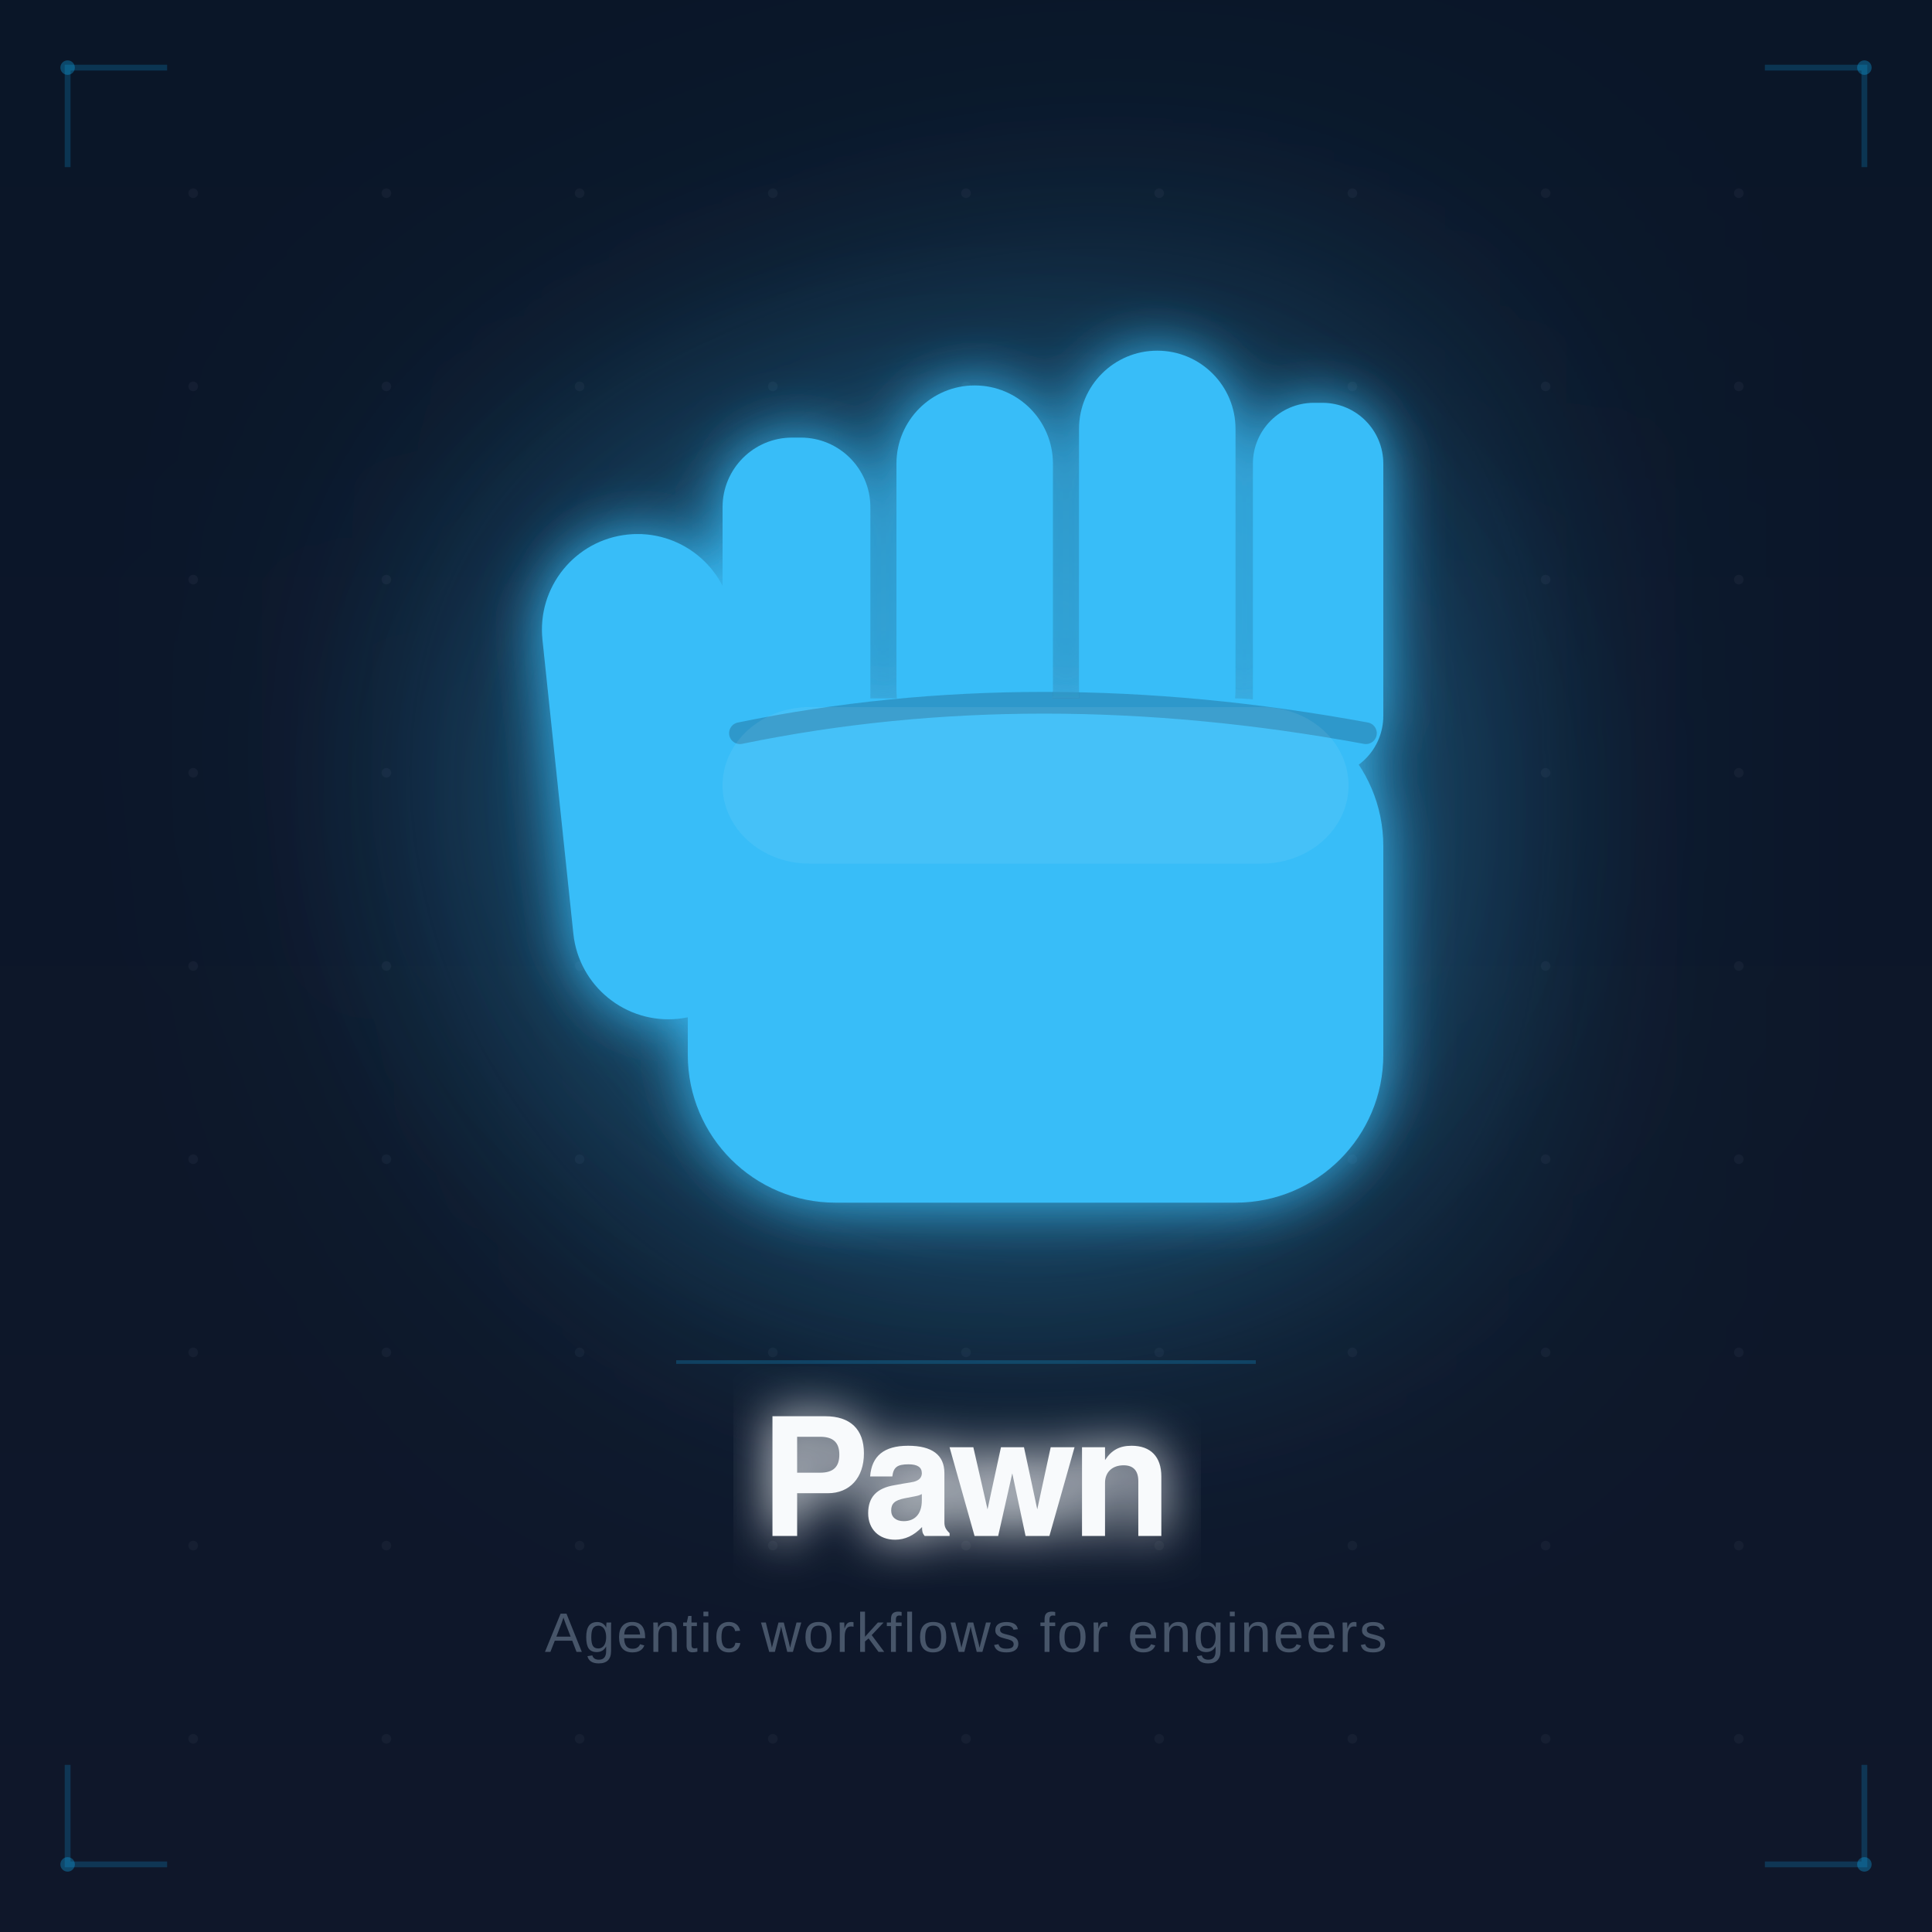
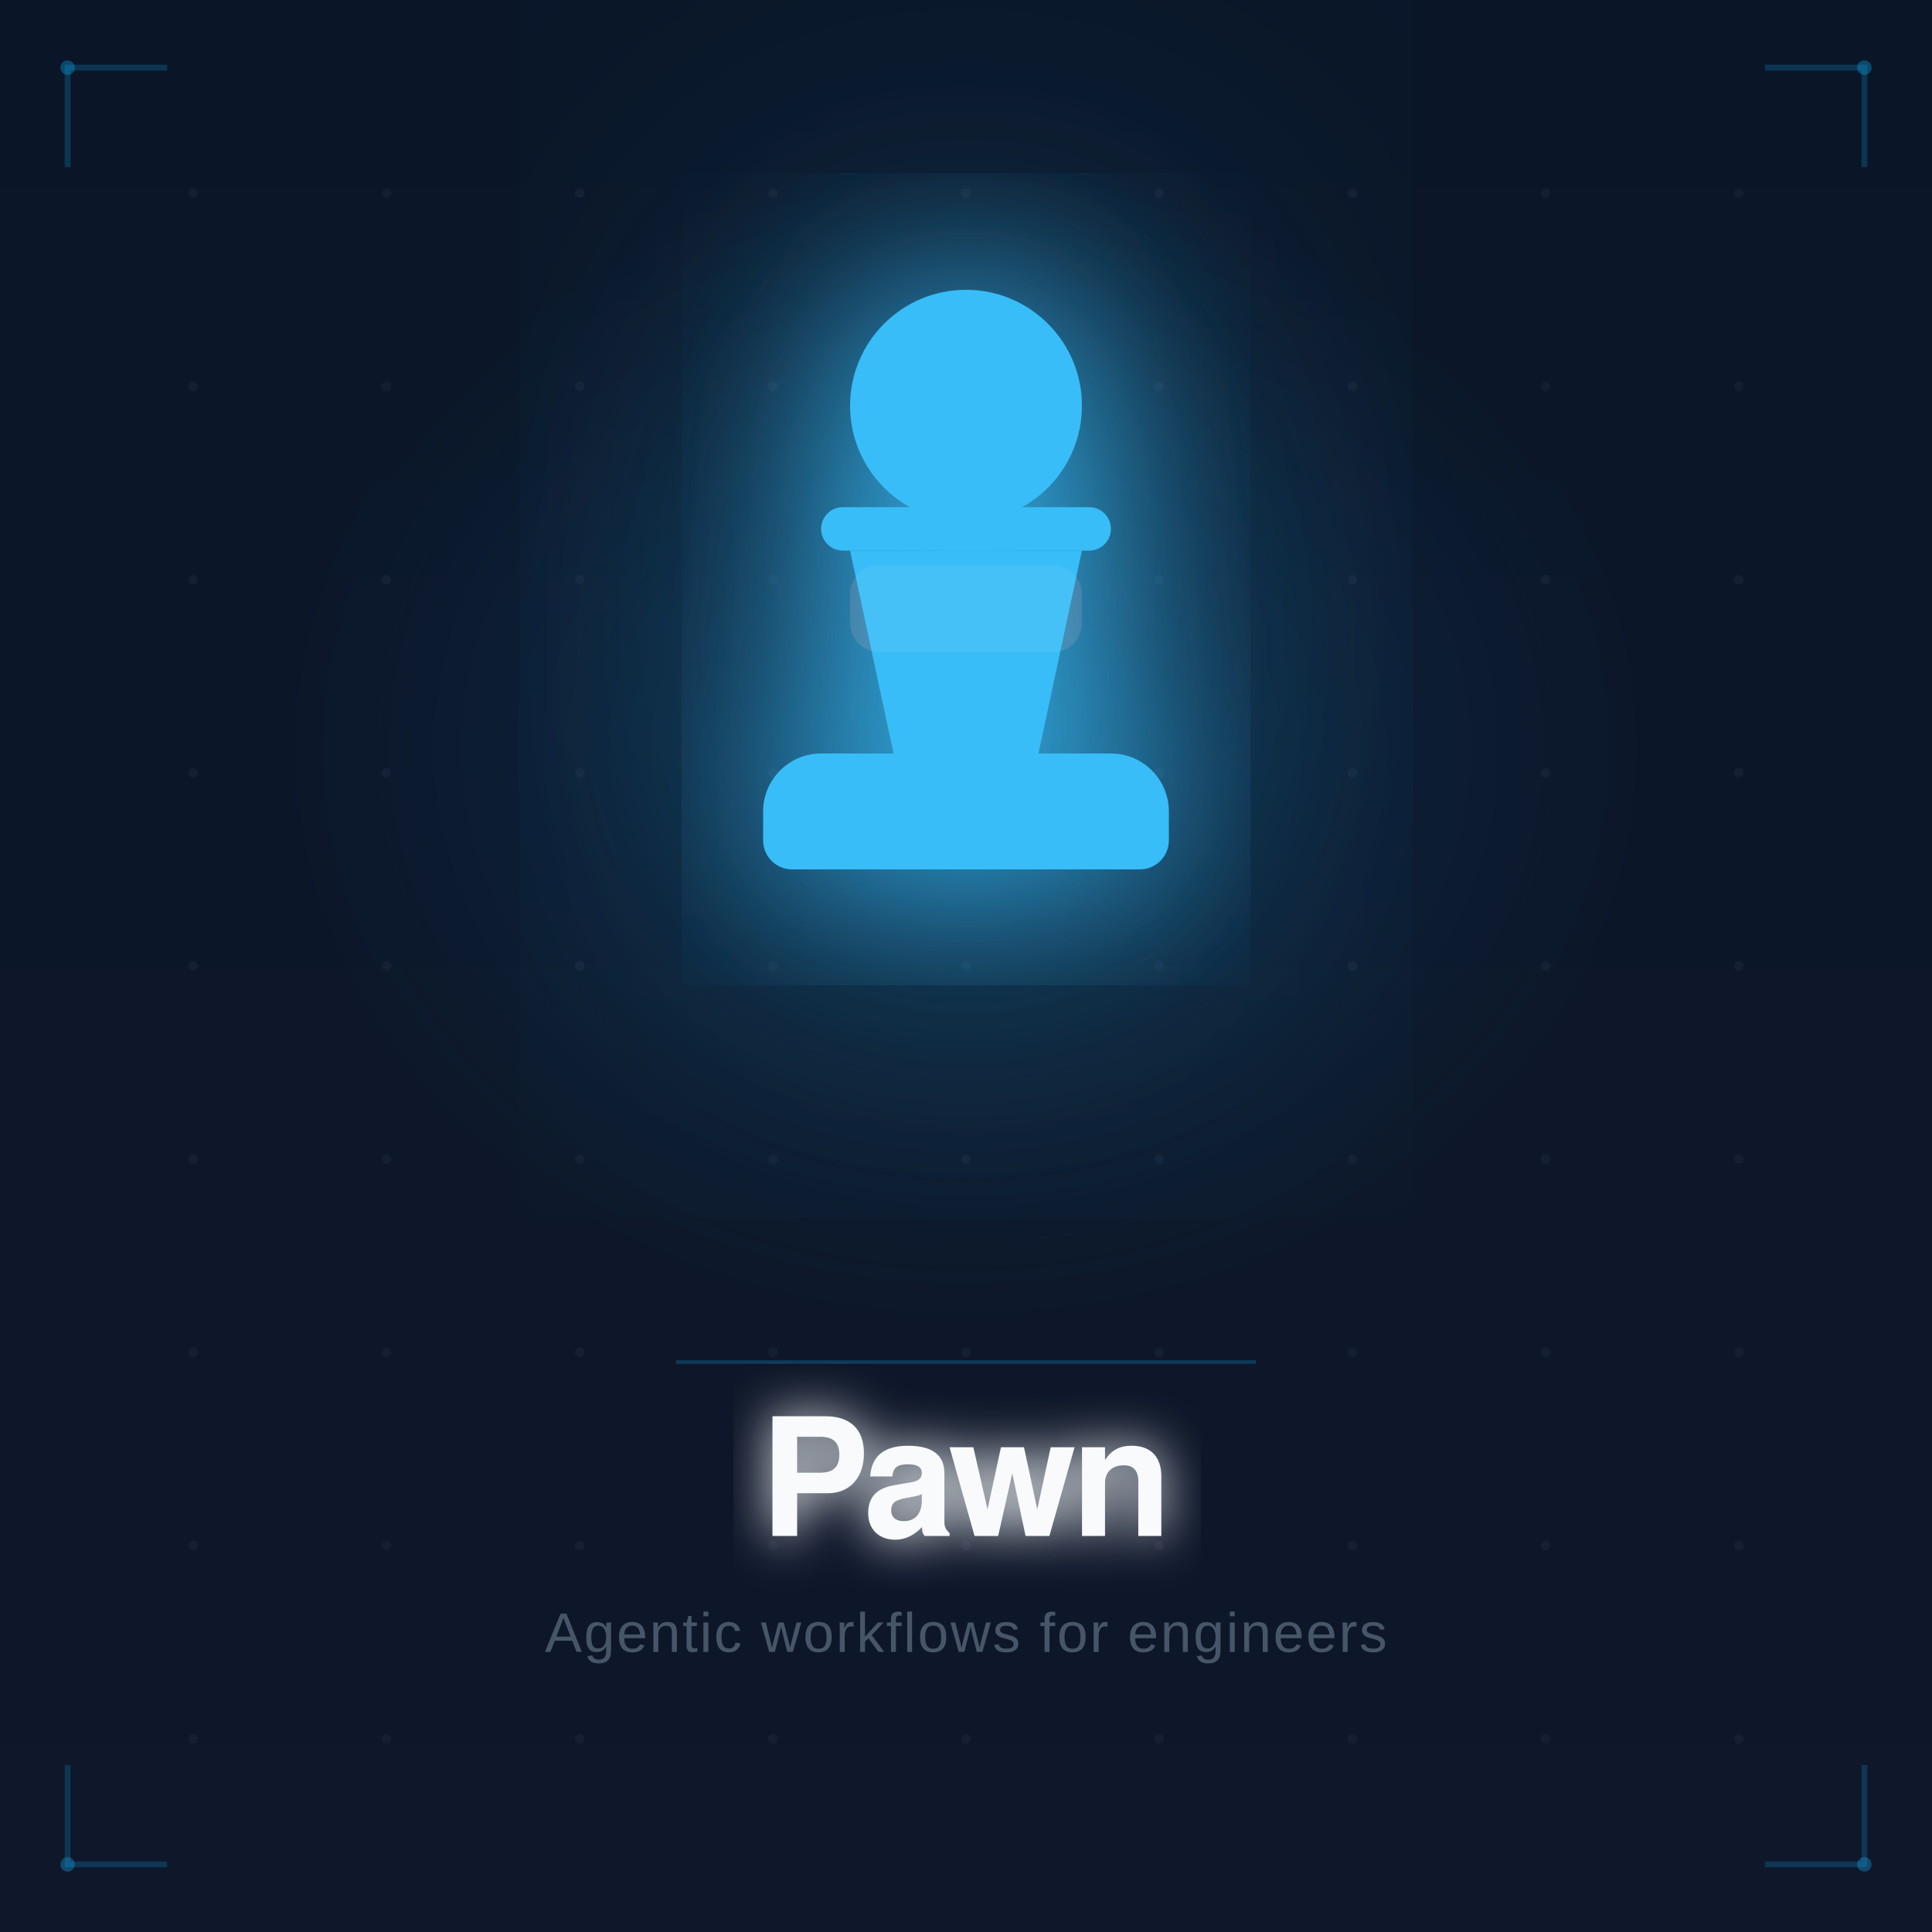
<svg xmlns="http://www.w3.org/2000/svg" viewBox="0 0 400 400" width="400" height="400">
  <defs>
    <linearGradient id="bg5" x1="0%" y1="0%" x2="0%" y2="100%">
      <stop offset="0%" stop-color="#0a1628" />
      <stop offset="100%" stop-color="#0f172a" />
    </linearGradient>
    <radialGradient id="halo5" cx="50%" cy="50%" r="50%">
      <stop offset="0%" stop-color="#0ea5e9" stop-opacity="0.18" />
      <stop offset="60%" stop-color="#0ea5e9" stop-opacity="0.06" />
      <stop offset="100%" stop-color="#0ea5e9" stop-opacity="0" />
    </radialGradient>
-     <filter id="fistEdge5" x="-20%" y="-20%" width="140%" height="140%">
+     <filter id="pawnEdge5" x="-20%" y="-20%" width="140%" height="140%">
      <feGaussianBlur stdDeviation="3.5" result="blur" />
      <feMerge>
        <feMergeNode in="blur" />
        <feMergeNode in="SourceGraphic" />
      </feMerge>
    </filter>
    <filter id="bloom5" x="-60%" y="-60%" width="220%" height="220%">
      <feGaussianBlur stdDeviation="22" />
    </filter>
    <filter id="textGlow5" x="-10%" y="-40%" width="120%" height="180%">
      <feGaussianBlur stdDeviation="5" result="blur" />
      <feMerge>
        <feMergeNode in="blur" />
        <feMergeNode in="SourceGraphic" />
      </feMerge>
    </filter>
  </defs>
  <rect width="400" height="400" fill="url(#bg5)" />
  <g fill="#1e293b" opacity="0.45">
    <circle cx="40" cy="40" r="1" />
    <circle cx="80" cy="40" r="1" />
    <circle cx="120" cy="40" r="1" />
    <circle cx="160" cy="40" r="1" />
    <circle cx="200" cy="40" r="1" />
    <circle cx="240" cy="40" r="1" />
    <circle cx="280" cy="40" r="1" />
    <circle cx="320" cy="40" r="1" />
    <circle cx="360" cy="40" r="1" />
    <circle cx="40" cy="80" r="1" />
    <circle cx="80" cy="80" r="1" />
    <circle cx="120" cy="80" r="1" />
    <circle cx="160" cy="80" r="1" />
    <circle cx="200" cy="80" r="1" />
    <circle cx="240" cy="80" r="1" />
    <circle cx="280" cy="80" r="1" />
    <circle cx="320" cy="80" r="1" />
    <circle cx="360" cy="80" r="1" />
    <circle cx="40" cy="120" r="1" />
    <circle cx="80" cy="120" r="1" />
    <circle cx="120" cy="120" r="1" />
    <circle cx="160" cy="120" r="1" />
    <circle cx="200" cy="120" r="1" />
    <circle cx="240" cy="120" r="1" />
    <circle cx="280" cy="120" r="1" />
    <circle cx="320" cy="120" r="1" />
    <circle cx="360" cy="120" r="1" />
    <circle cx="40" cy="160" r="1" />
    <circle cx="80" cy="160" r="1" />
    <circle cx="120" cy="160" r="1" />
    <circle cx="160" cy="160" r="1" />
    <circle cx="200" cy="160" r="1" />
    <circle cx="240" cy="160" r="1" />
    <circle cx="280" cy="160" r="1" />
    <circle cx="320" cy="160" r="1" />
    <circle cx="360" cy="160" r="1" />
    <circle cx="40" cy="200" r="1" />
    <circle cx="80" cy="200" r="1" />
    <circle cx="120" cy="200" r="1" />
    <circle cx="160" cy="200" r="1" />
    <circle cx="200" cy="200" r="1" />
    <circle cx="240" cy="200" r="1" />
    <circle cx="280" cy="200" r="1" />
    <circle cx="320" cy="200" r="1" />
    <circle cx="360" cy="200" r="1" />
    <circle cx="40" cy="240" r="1" />
    <circle cx="80" cy="240" r="1" />
    <circle cx="120" cy="240" r="1" />
    <circle cx="160" cy="240" r="1" />
    <circle cx="200" cy="240" r="1" />
    <circle cx="240" cy="240" r="1" />
    <circle cx="280" cy="240" r="1" />
    <circle cx="320" cy="240" r="1" />
    <circle cx="360" cy="240" r="1" />
    <circle cx="40" cy="280" r="1" />
    <circle cx="80" cy="280" r="1" />
    <circle cx="120" cy="280" r="1" />
    <circle cx="160" cy="280" r="1" />
    <circle cx="200" cy="280" r="1" />
    <circle cx="240" cy="280" r="1" />
    <circle cx="280" cy="280" r="1" />
    <circle cx="320" cy="280" r="1" />
    <circle cx="360" cy="280" r="1" />
    <circle cx="40" cy="320" r="1" />
    <circle cx="80" cy="320" r="1" />
    <circle cx="120" cy="320" r="1" />
    <circle cx="160" cy="320" r="1" />
    <circle cx="200" cy="320" r="1" />
    <circle cx="240" cy="320" r="1" />
    <circle cx="280" cy="320" r="1" />
    <circle cx="320" cy="320" r="1" />
    <circle cx="360" cy="320" r="1" />
    <circle cx="40" cy="360" r="1" />
    <circle cx="80" cy="360" r="1" />
    <circle cx="120" cy="360" r="1" />
    <circle cx="160" cy="360" r="1" />
    <circle cx="200" cy="360" r="1" />
    <circle cx="240" cy="360" r="1" />
    <circle cx="280" cy="360" r="1" />
    <circle cx="320" cy="360" r="1" />
    <circle cx="360" cy="360" r="1" />
  </g>
-   <ellipse cx="200" cy="168" rx="140" ry="120" fill="url(#halo5)" />
-   <g transform="translate(110, 60) scale(1.8)" filter="url(#bloom5)" opacity="0.55">
-     <rect x="3" y="28" width="22" height="56" rx="11" fill="#38bdf8" transform="rotate(-6 14 56)" />
-     <rect x="22" y="17" width="17" height="38" rx="8" fill="#38bdf8" />
-     <rect x="42" y="11" width="18" height="44" rx="9" fill="#38bdf8" />
-     <rect x="63" y="7" width="18" height="48" rx="9" fill="#38bdf8" />
-     <rect x="83" y="13" width="15" height="43" rx="7" fill="#38bdf8" />
-     <rect x="18" y="47" width="80" height="58" rx="17" fill="#38bdf8" />
+   <ellipse cx="200" cy="155" rx="140" ry="120" fill="url(#halo5)" />
+   <g transform="translate(128, 48) scale(6)" filter="url(#bloom5)" opacity="0.55">
+     <circle cx="12" cy="6" r="4" fill="#38bdf8" />
+     <rect x="7" y="9.5" width="10" height="1.5" rx="0.75" fill="#38bdf8" />
+     <path d="M8 11 L9.5 18 L14.5 18 L16 11 Z" fill="#38bdf8" />
+     <path d="M5 20a2 2 0 0 1 2-2h10a2 2 0 0 1 2 2v1a1 1 0 0 1-1 1H6a1 1 0 0 1-1-1z" fill="#38bdf8" />
  </g>
-   <g transform="translate(110, 60) scale(1.8)" filter="url(#fistEdge5)">
-     <rect x="3" y="28" width="22" height="56" rx="11" fill="#38bdf8" transform="rotate(-6 14 56)" />
-     <rect x="22" y="17" width="17" height="38" rx="8" fill="#38bdf8" />
-     <rect x="42" y="11" width="18" height="44" rx="9" fill="#38bdf8" />
-     <rect x="63" y="7" width="18" height="48" rx="9" fill="#38bdf8" />
-     <rect x="83" y="13" width="15" height="43" rx="7" fill="#38bdf8" />
-     <rect x="18" y="47" width="80" height="58" rx="17" fill="#38bdf8" />
-     <path d="M 24 51 Q 58 44 96 51" stroke="rgba(15,23,42,0.22)" stroke-width="2.5" fill="none" stroke-linecap="round" />
-     <rect x="22" y="48" width="72" height="18" rx="10" fill="rgba(255,255,255,0.07)" />
+   <g transform="translate(128, 48) scale(6)" filter="url(#pawnEdge5)">
+     <circle cx="12" cy="6" r="4" fill="#38bdf8" />
+     <rect x="7" y="9.5" width="10" height="1.5" rx="0.75" fill="#38bdf8" />
+     <path d="M8 11 L9.5 18 L14.5 18 L16 11 Z" fill="#38bdf8" />
+     <path d="M5 20a2 2 0 0 1 2-2h10a2 2 0 0 1 2 2v1a1 1 0 0 1-1 1H6a1 1 0 0 1-1-1z" fill="#38bdf8" />
+     <rect x="8" y="11.5" width="8" height="3" rx="1" fill="rgba(255,255,255,0.07)" />
  </g>
  <line x1="140" y1="282" x2="260" y2="282" stroke="#0ea5e9" stroke-width="0.75" opacity="0.25" />
  <g filter="url(#textGlow5)">
    <text x="200" y="318" font-family="'Arial Black', 'Helvetica Neue', Helvetica, sans-serif" font-size="34" font-weight="900" letter-spacing="-1" text-anchor="middle" fill="#f8fafc">Pawn</text>
  </g>
  <text x="200" y="342" font-family="'Helvetica Neue', Arial, sans-serif" font-size="11.5" letter-spacing="0.4" text-anchor="middle" fill="#475569">Agentic workflows for engineers</text>
  <g stroke="#0ea5e9" stroke-width="1.2" opacity="0.22" fill="none" stroke-linecap="square">
    <polyline points="14,34 14,14 34,14" />
    <polyline points="366,14 386,14 386,34" />
    <polyline points="14,366 14,386 34,386" />
    <polyline points="386,366 386,386 366,386" />
  </g>
  <g fill="#0ea5e9" opacity="0.35">
    <circle cx="14" cy="14" r="1.5" />
    <circle cx="386" cy="14" r="1.5" />
    <circle cx="14" cy="386" r="1.5" />
    <circle cx="386" cy="386" r="1.5" />
  </g>
</svg>
